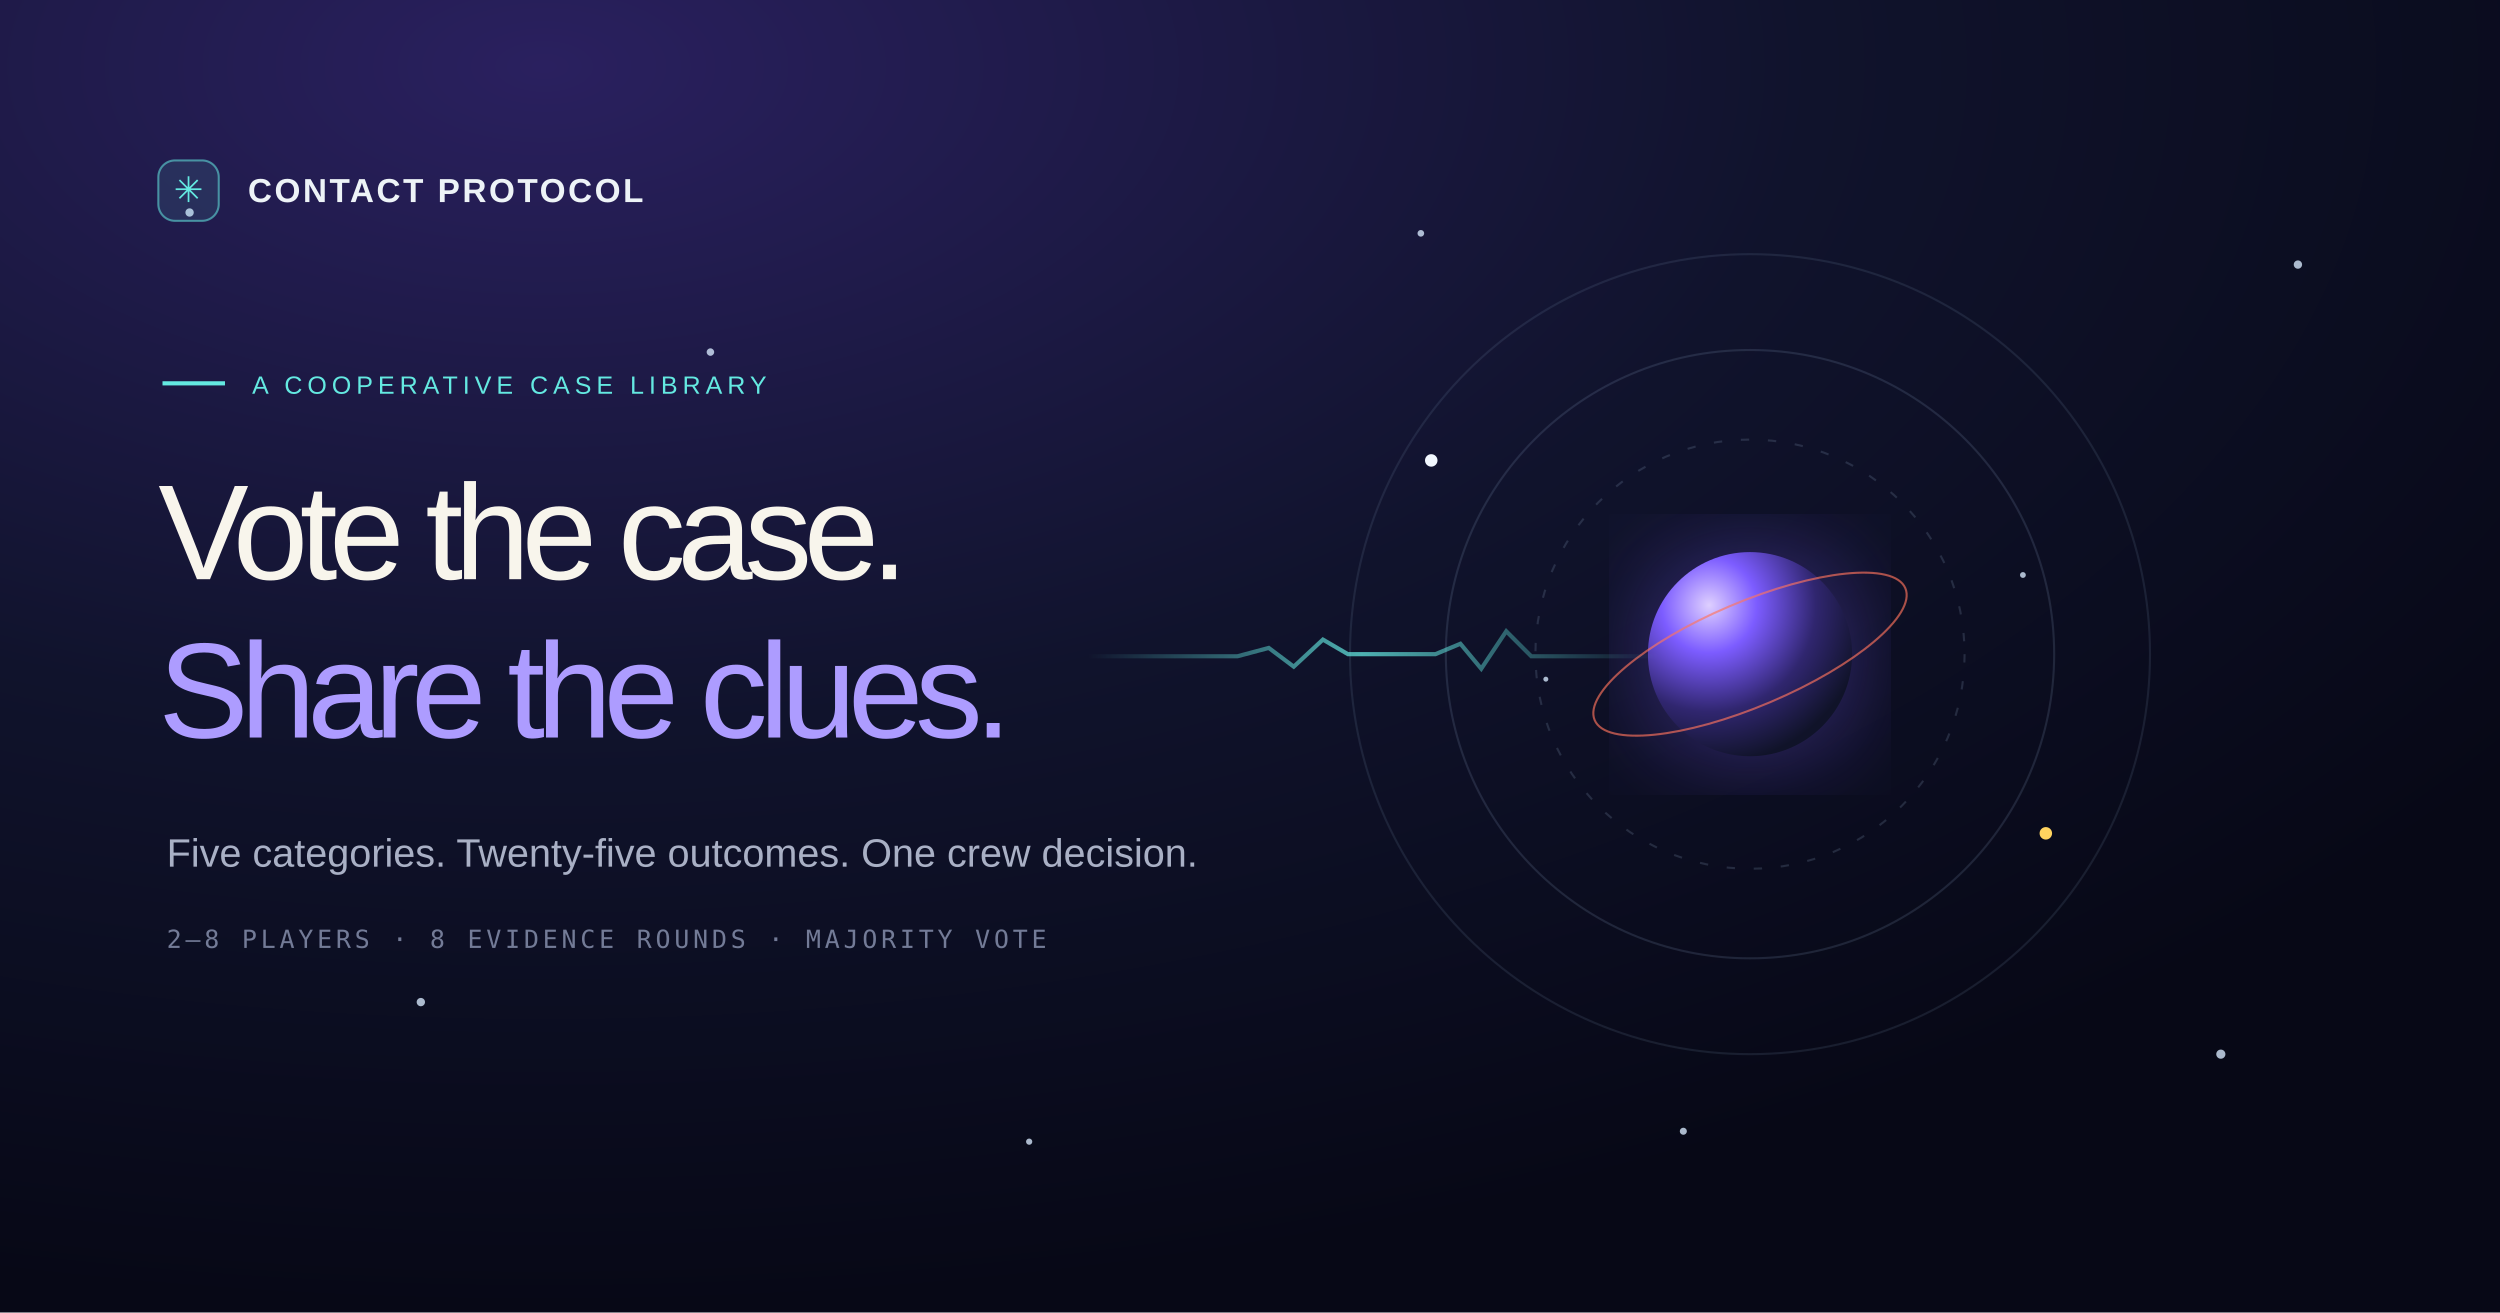
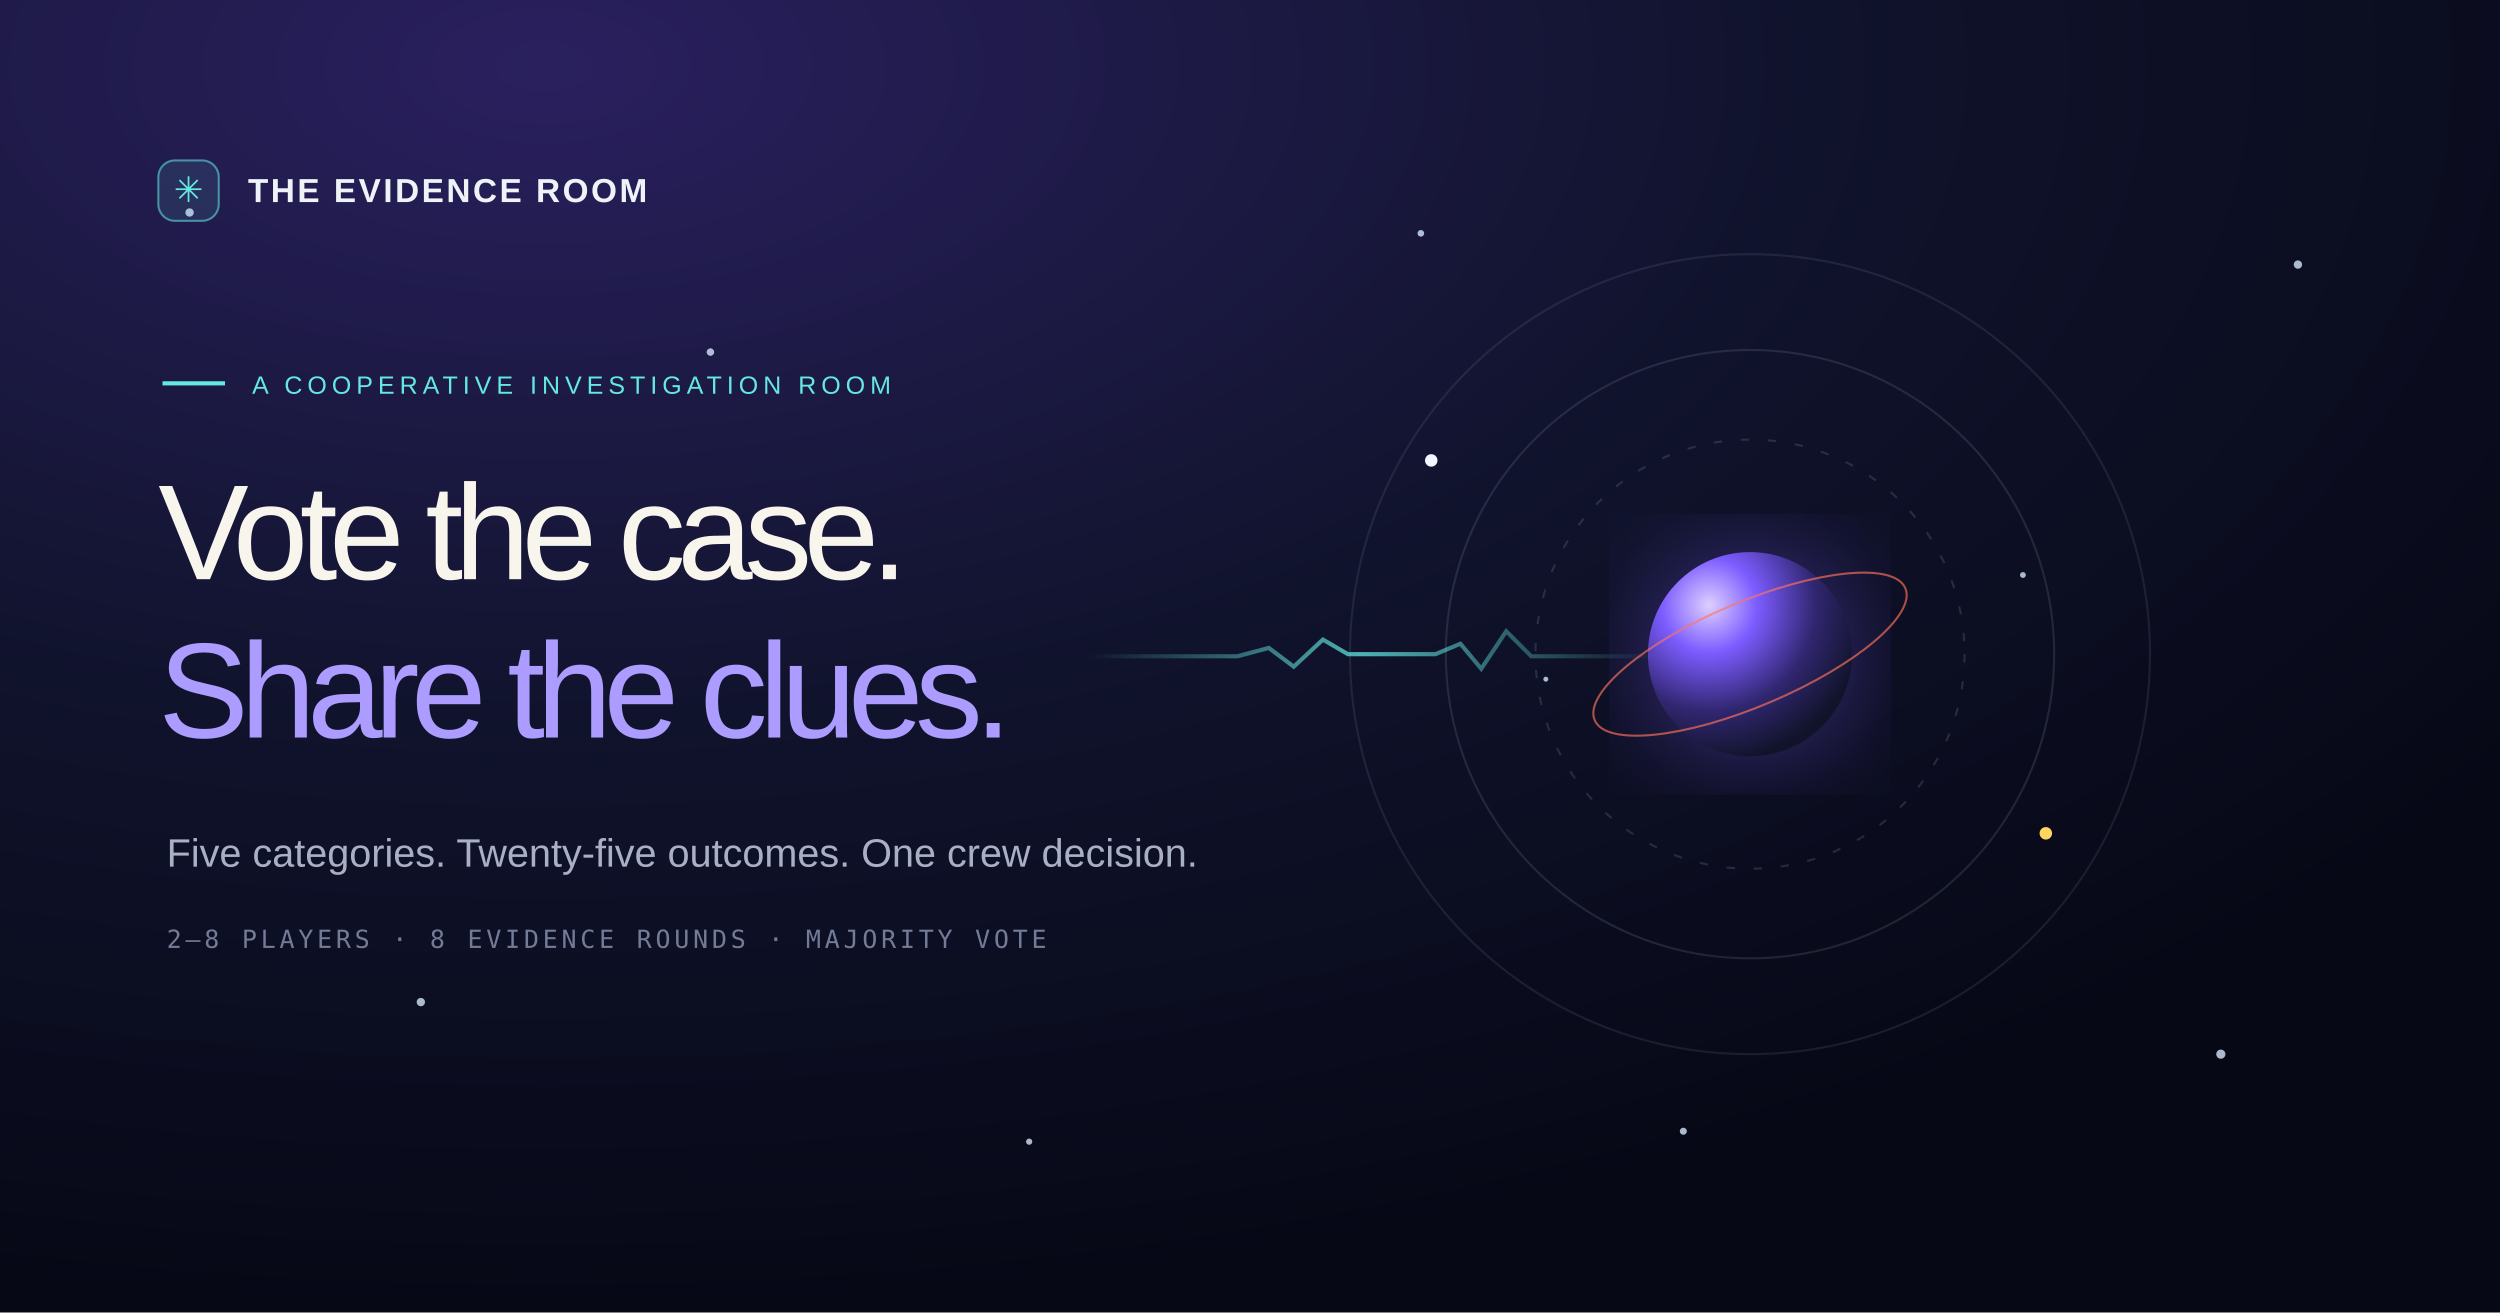
<svg xmlns="http://www.w3.org/2000/svg" width="1200" height="630" viewBox="0 0 1200 630">
  <defs>
    <radialGradient id="bg" cx="22%" cy="5%" r="95%">
      <stop stop-color="#2a205f" />
      <stop offset=".53" stop-color="#10132c" />
      <stop offset="1" stop-color="#070816" />
    </radialGradient>
    <radialGradient id="planet" cx="30%" cy="26%" r="78%">
      <stop stop-color="#decfff" />
      <stop offset=".3" stop-color="#7c5cff" />
      <stop offset=".67" stop-color="#30266f" />
      <stop offset="1" stop-color="#101329" />
    </radialGradient>
    <linearGradient id="beam" x1="0" y1="0" x2="1" y2="0">
      <stop stop-color="#64e9e1" stop-opacity="0" />
      <stop offset=".48" stop-color="#64e9e1" />
      <stop offset="1" stop-color="#64e9e1" stop-opacity="0" />
    </linearGradient>
    <filter id="glow">
      <feGaussianBlur stdDeviation="22" />
    </filter>
  </defs>
  <rect width="1200" height="630" fill="url(#bg)" />
  <g fill="#d9ebff" opacity=".78">
    <circle cx="91" cy="102" r="2" />
    <circle cx="202" cy="481" r="2" />
    <circle cx="341" cy="169" r="1.8" />
    <circle cx="494" cy="548" r="1.5" />
    <circle cx="682" cy="112" r="1.6" />
    <circle cx="1103" cy="127" r="2" />
    <circle cx="1066" cy="506" r="2.2" />
    <circle cx="808" cy="543" r="1.7" />
    <circle cx="971" cy="276" r="1.4" />
    <circle cx="742" cy="326" r="1.2" />
  </g>
  <g transform="translate(840 314)">
    <circle r="192" fill="none" stroke="#879fbd" stroke-opacity=".14" />
    <circle r="146" fill="none" stroke="#879fbd" stroke-opacity=".18" />
    <circle r="103" fill="none" stroke="#879fbd" stroke-opacity=".21" stroke-dasharray="4 9" />
    <circle r="56" fill="#7c5cff" opacity=".3" filter="url(#glow)" />
    <circle r="49" fill="url(#planet)" />
    <ellipse rx="81" ry="25" fill="none" stroke="#ff735d" stroke-opacity=".65" transform="rotate(-23)" />
    <circle cx="-153" cy="-93" r="3" fill="#f2f8ff" />
    <circle cx="142" cy="86" r="3" fill="#ffd45f" />
  </g>
  <path d="M522 315h72l15-4 12 9 14-13 12 7h42l12-5 10 12 12-18 12 12h61" fill="none" stroke="url(#beam)" stroke-width="2" opacity=".74" />
  <g font-family="Arial, Helvetica, sans-serif">
    <rect x="76" y="77" width="29" height="29" rx="8" fill="#64e9e1" fill-opacity=".1" stroke="#64e9e1" stroke-opacity=".55" />
    <text x="90.5" y="97" fill="#64e9e1" font-size="17" text-anchor="middle">✳</text>
-     <text x="119" y="97" fill="#edf3f7" font-size="16" font-weight="700" letter-spacing="1.2">CONTACT PROTOCOL</text>
+     <text x="119" y="97" fill="#edf3f7" font-size="16" font-weight="700" letter-spacing="1.2">THE EVIDENCE ROOM</text>
    <path d="M78 184h30" stroke="#64e9e1" stroke-width="2" />
-     <text x="121" y="189" fill="#64e9e1" font-size="12" letter-spacing="2.4">A COOPERATIVE CASE LIBRARY</text>
+     <text x="121" y="189" fill="#64e9e1" font-size="12" letter-spacing="2.4">A COOPERATIVE INVESTIGATION ROOM</text>
    <text x="76" y="278" fill="#f8f5ec" font-size="65" font-weight="500" letter-spacing="-4">Vote the case.</text>
    <text x="76" y="354" fill="#ad9cff" font-size="65" font-weight="500" letter-spacing="-4">Share the clues.</text>
    <text x="80" y="416" fill="#a9b0c5" font-size="19">Five categories. Twenty-five outcomes. One crew decision.</text>
    <text x="80" y="455" fill="#737b97" font-size="12" font-family="monospace" letter-spacing="1.8">2–8 PLAYERS  ·  8 EVIDENCE ROUNDS  ·  MAJORITY VOTE</text>
  </g>
</svg>
